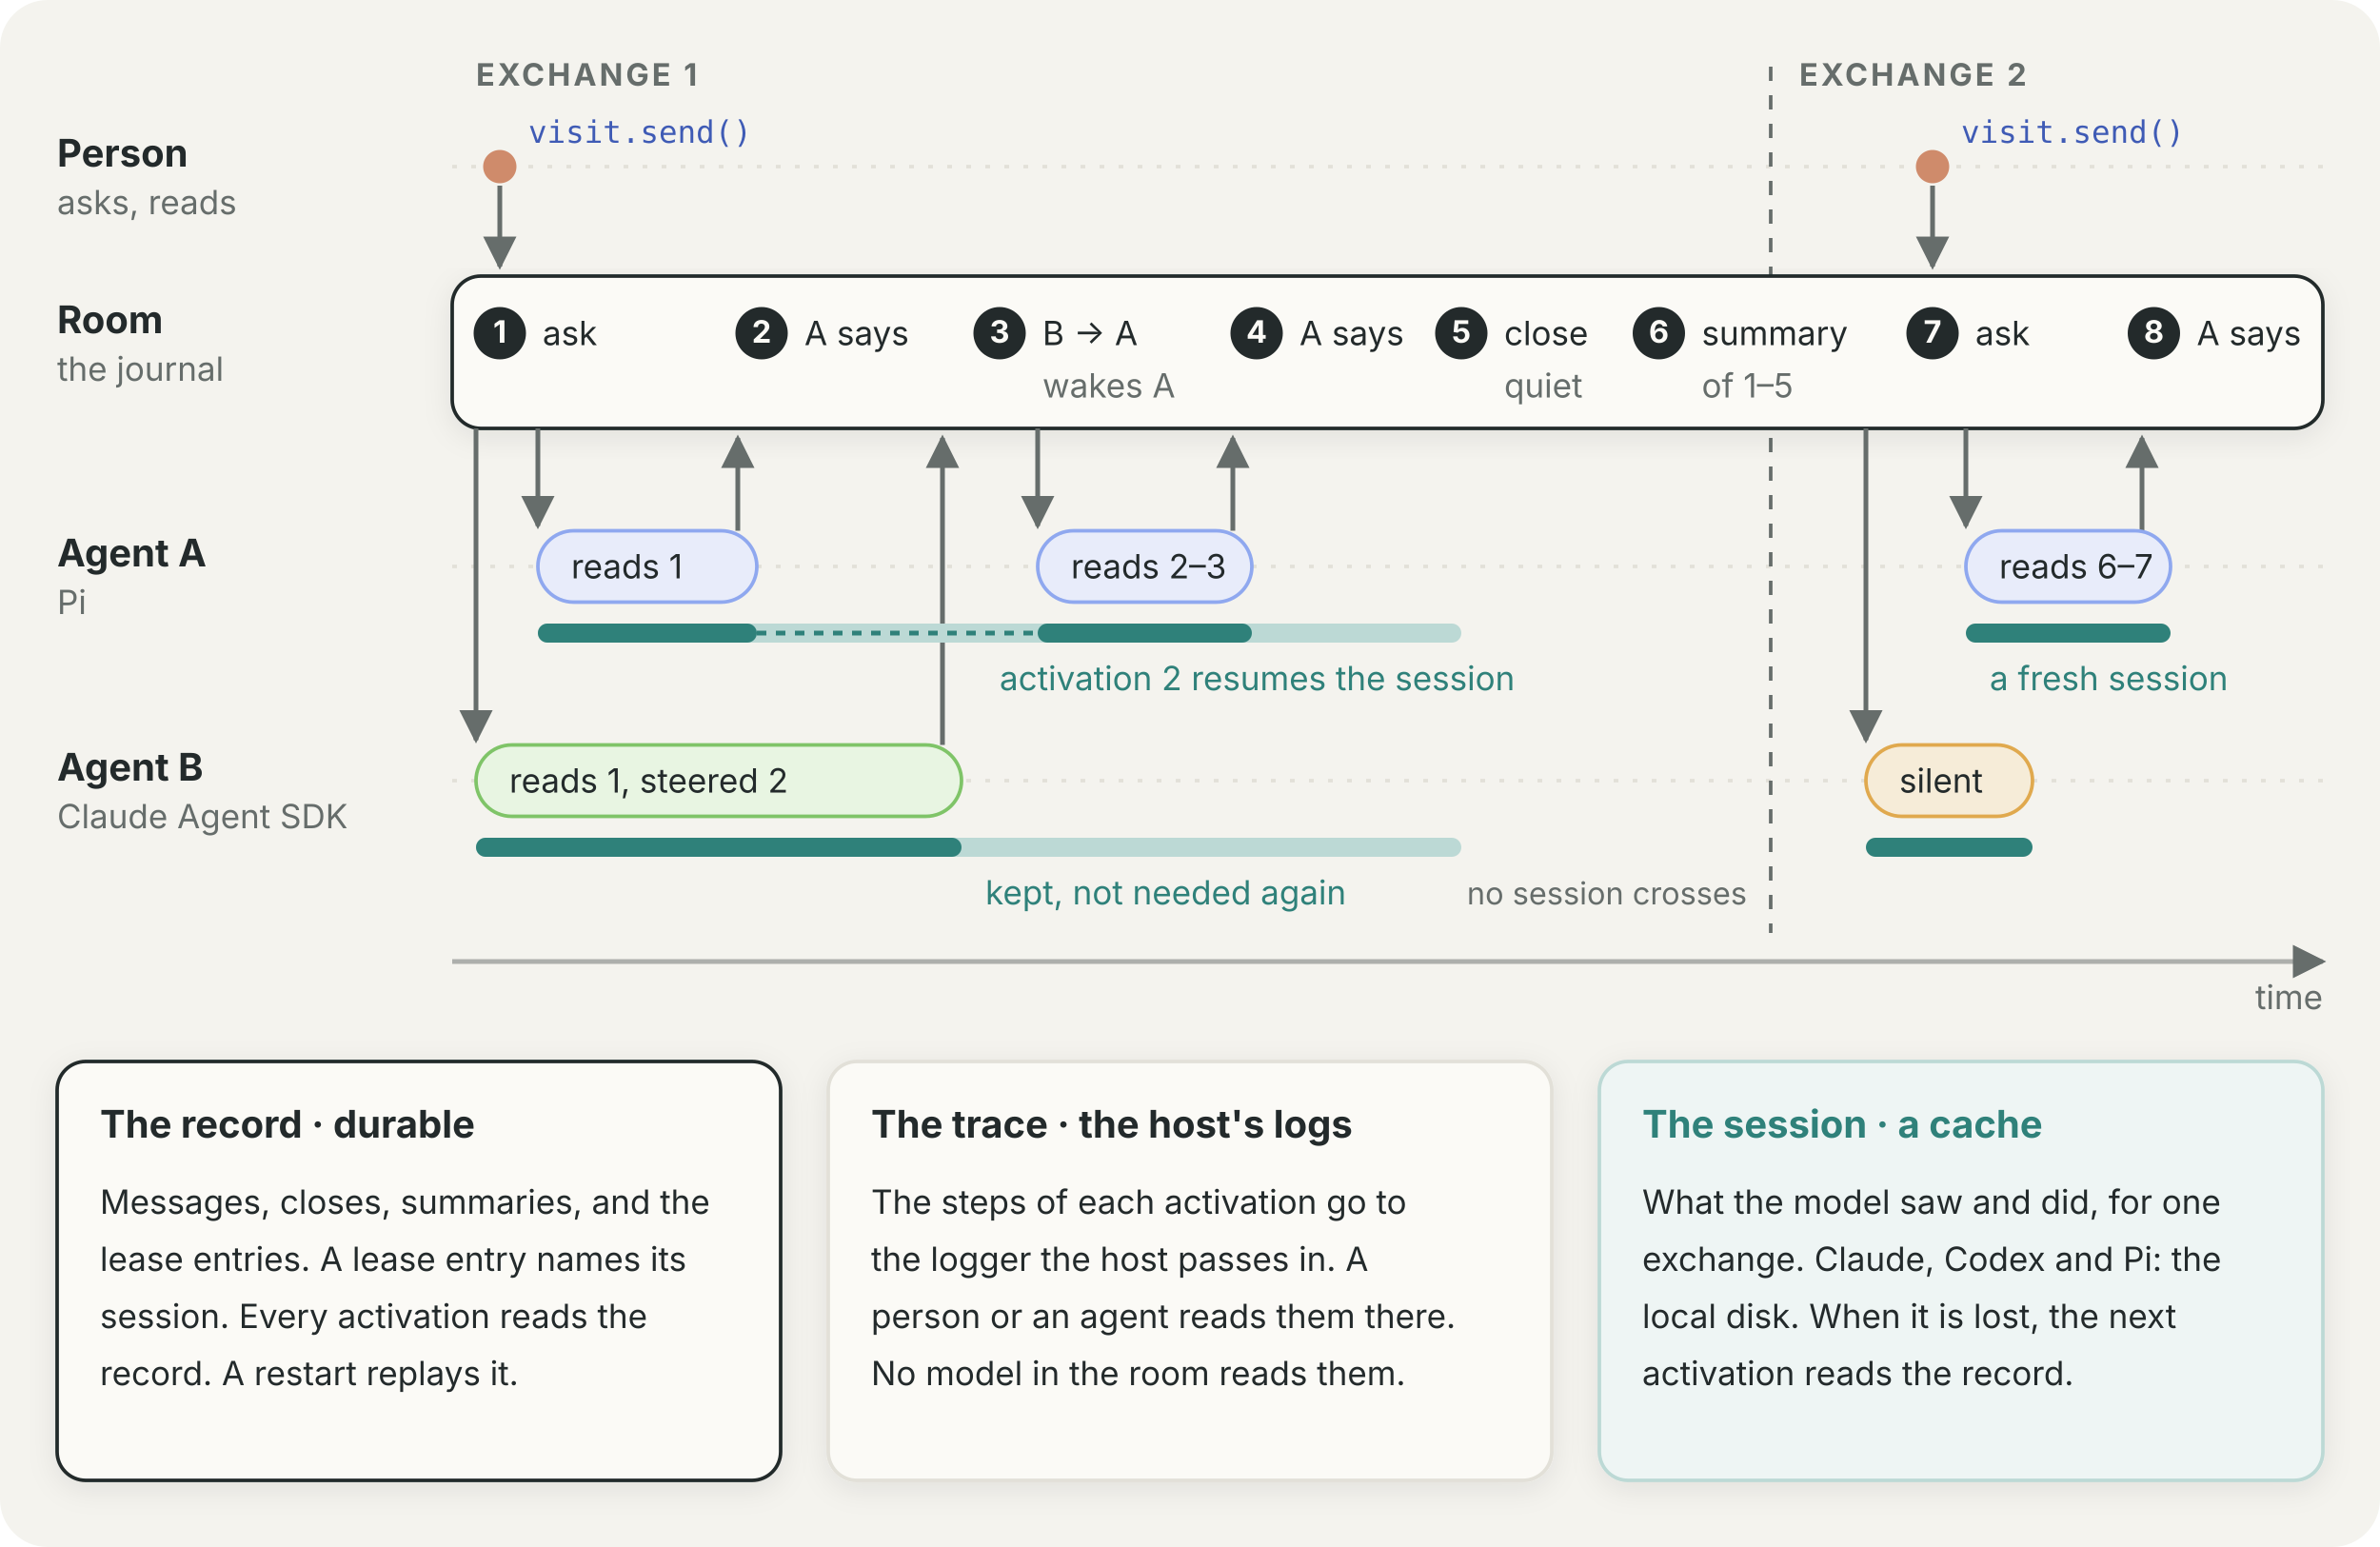
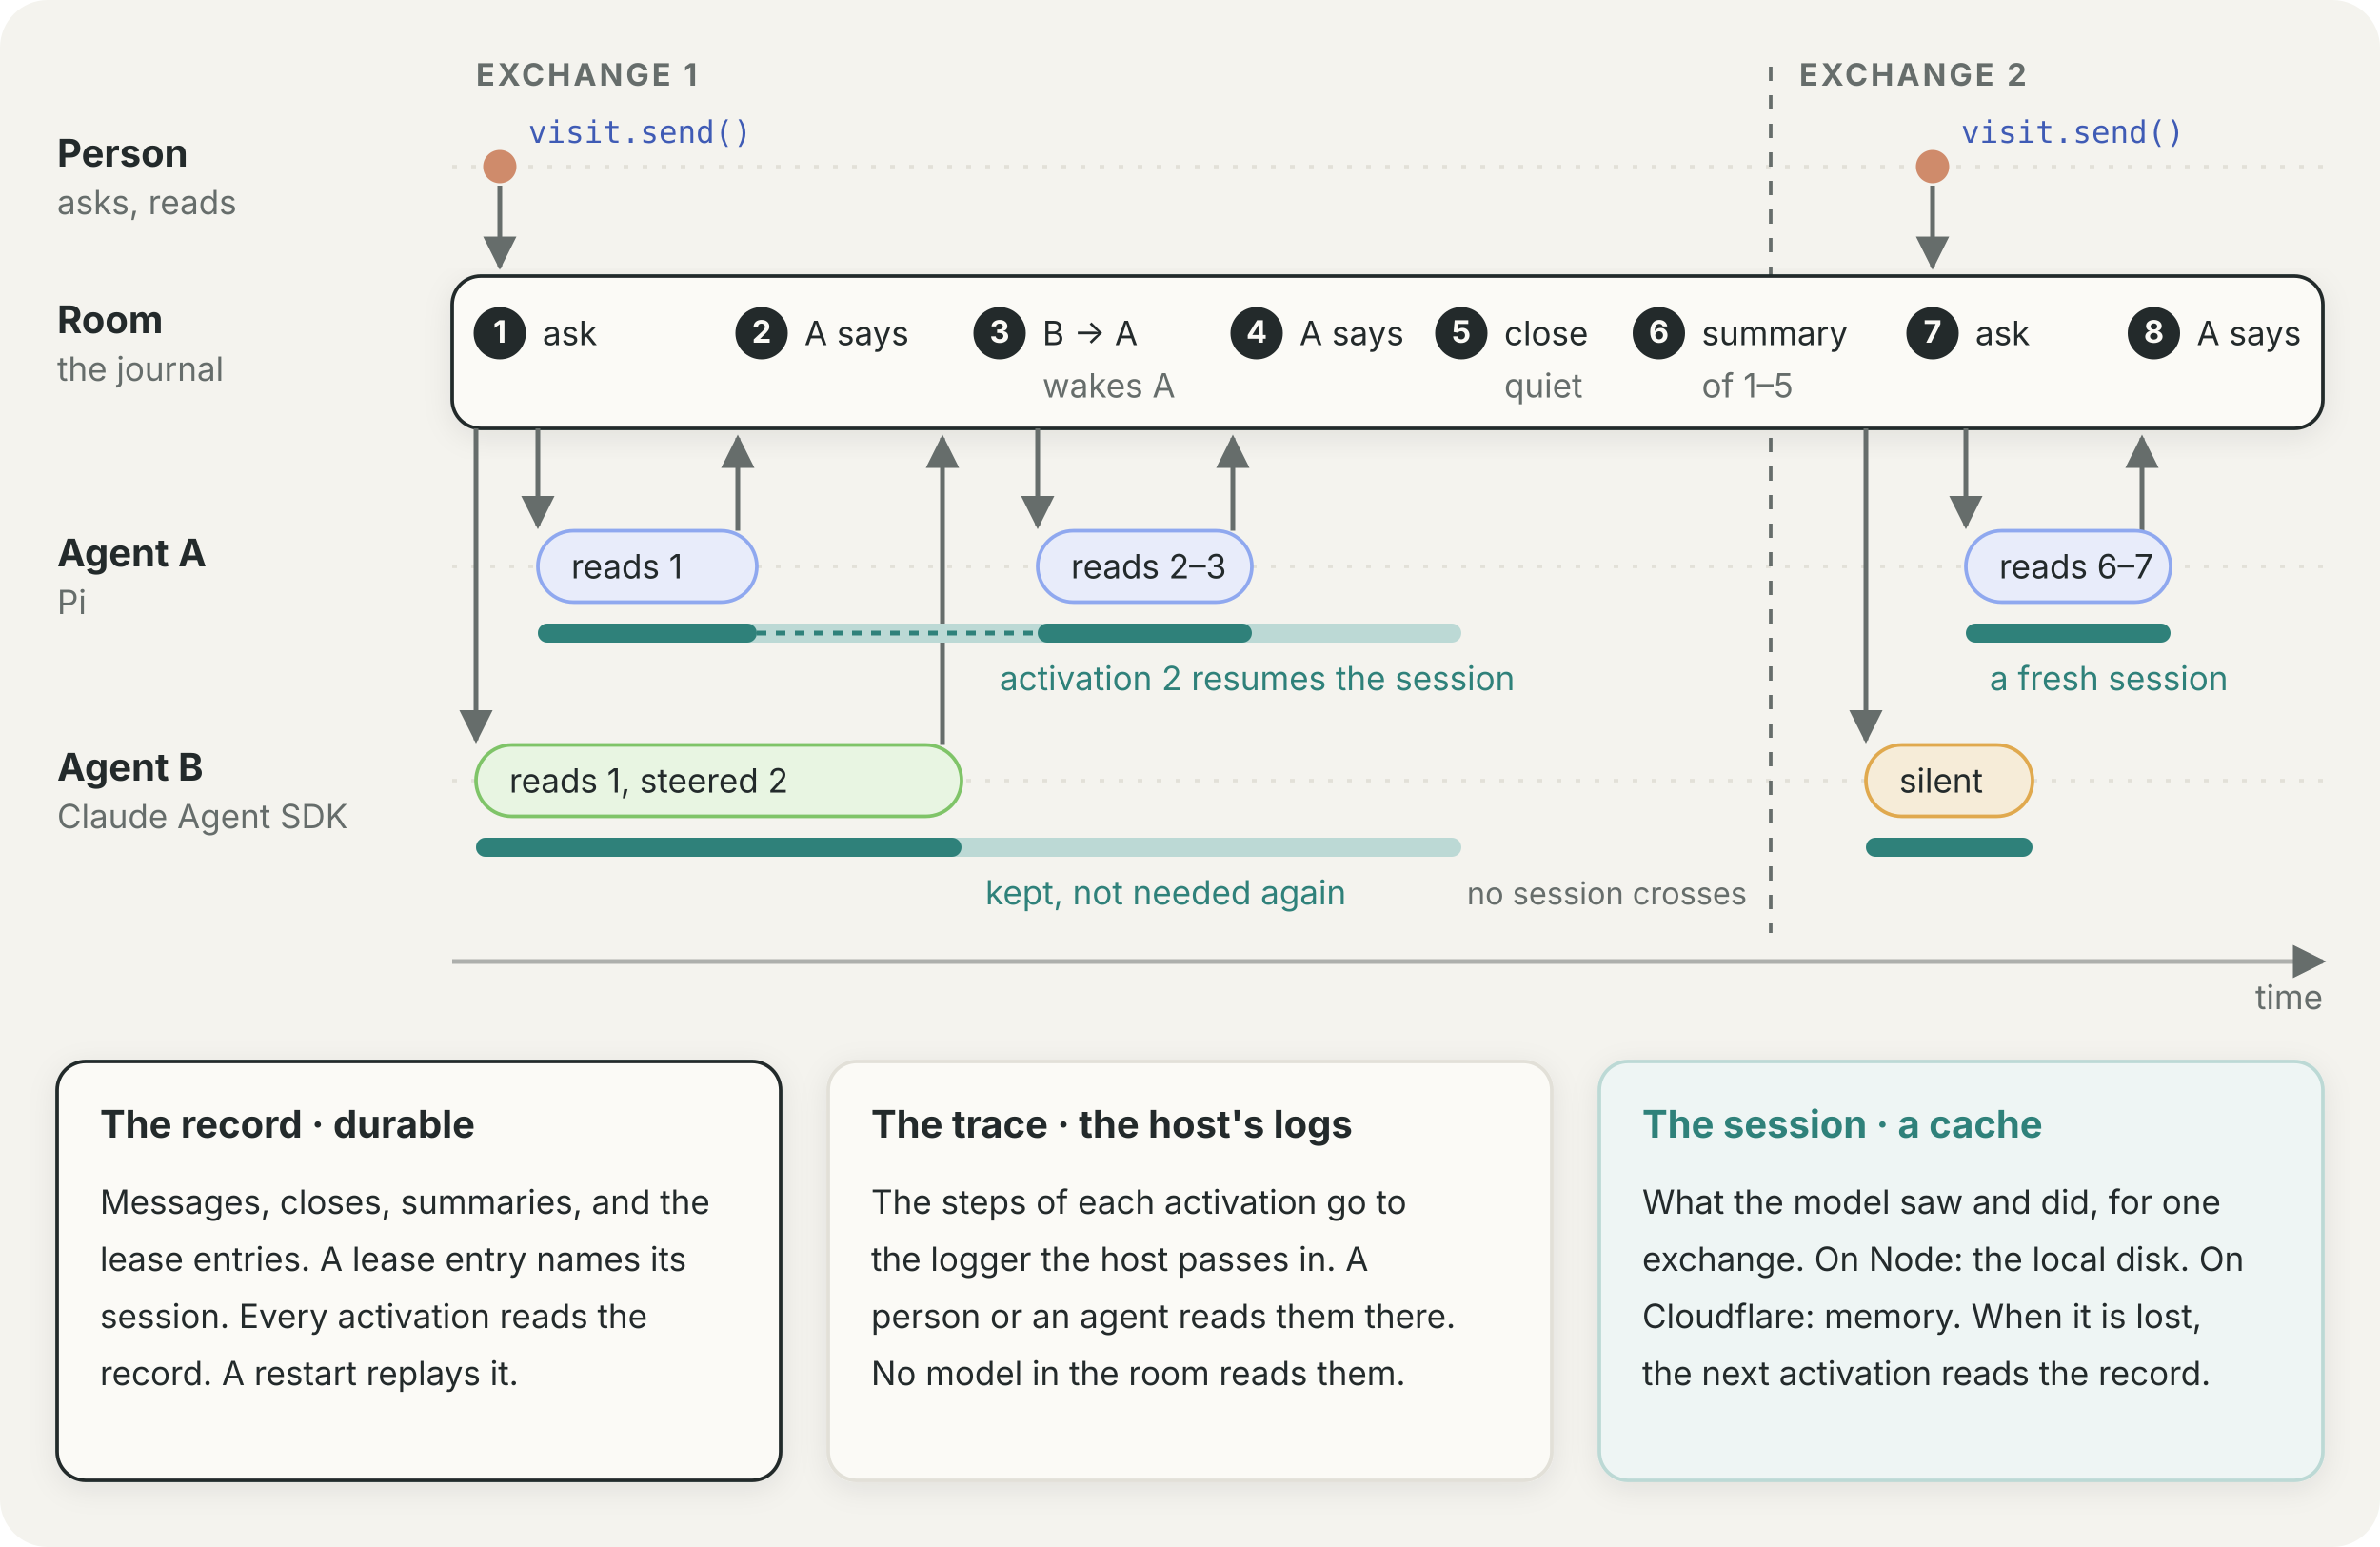
<svg xmlns="http://www.w3.org/2000/svg" width="1000" height="650" viewBox="0 0 1000 650" role="img" aria-labelledby="title desc">
  <defs>
    <marker id="arrow" viewBox="0 0 10 10" refX="9" refY="5" markerWidth="7" markerHeight="7" orient="auto-start-reverse">
      <path d="M0 0 10 5 0 10Z" fill="#666d6b" />
    </marker>
    <marker id="arrow-teal" viewBox="0 0 10 10" refX="9" refY="5" markerWidth="7" markerHeight="7" orient="auto-start-reverse">
      <path d="M0 0 10 5 0 10Z" fill="#2f817a" />
    </marker>
    <filter id="shadow" x="-10%" y="-10%" width="120%" height="130%">
      <feDropShadow dx="0" dy="3" stdDeviation="6" flood-color="#232a2b" flood-opacity="0.08" />
    </filter>
    <style>
      .sans { font-family: Inter, "IBM Plex Sans", system-ui, sans-serif; }
      .mono { font-family: "IBM Plex Mono", ui-monospace, monospace; }
      .ink { fill: #232a2b; } .dim { fill: #666d6b; } .teal { fill: #2f817a; } .code { fill: #3f5bb5; }
      .n { font-size: 16px; font-weight: 700; } .s { font-size: 14px; } .x { font-size: 13px; }
      .flow { fill: none; stroke: #666d6b; stroke-width: 2; }
      .flow-teal { fill: none; stroke: #2f817a; stroke-width: 2; stroke-dasharray: 6 5; }
      .guide { stroke: #e2e0d8; stroke-width: 1.5; stroke-dasharray: 2 6; }
      .split { stroke: #666d6b; stroke-width: 1.5; stroke-dasharray: 6 6; }
    </style>
  </defs>
  <rect width="1000" height="650" rx="20" fill="#f4f3ee" />
  <text x="24" y="70" class="sans ink n">Person</text>
  <text x="24" y="90" class="sans dim s">asks, reads</text>
  <text x="24" y="140" class="sans ink n">Room</text>
  <text x="24" y="160" class="sans dim s">the journal</text>
  <text x="24" y="238" class="sans ink n">Agent A</text>
  <text x="24" y="258" class="sans dim s">Pi</text>
  <text x="24" y="328" class="sans ink n">Agent B</text>
  <text x="24" y="348" class="sans dim s">Claude Agent SDK</text>
  <line x1="190" y1="70" x2="976" y2="70" class="guide" />
  <line x1="190" y1="238" x2="976" y2="238" class="guide" />
  <line x1="190" y1="328" x2="976" y2="328" class="guide" />
  <line x1="744" y1="28" x2="744" y2="392" class="split" />
  <text x="200" y="36" class="sans dim x" font-weight="700" letter-spacing="1.2">EXCHANGE 1</text>
  <text x="756" y="36" class="sans dim x" font-weight="700" letter-spacing="1.2">EXCHANGE 2</text>
  <circle cx="210" cy="70" r="7" fill="#cf8b6b" />
  <path d="M210 78 V112" class="flow" marker-end="url(#arrow)" />
  <circle cx="812" cy="70" r="7" fill="#cf8b6b" />
  <path d="M812 78 V112" class="flow" marker-end="url(#arrow)" />
  <text x="222" y="60" class="mono code x">visit.send()</text>
  <text x="824" y="60" class="mono code x">visit.send()</text>
  <g filter="url(#shadow)">
    <rect x="190" y="116" width="786" height="64" rx="12" fill="#fbfaf6" stroke="#232a2b" stroke-width="1.5" />
  </g>
  <circle cx="210" cy="140" r="11" fill="#232a2b" />
  <text x="210" y="144" text-anchor="middle" class="sans x" font-weight="700" fill="#fbfaf6">1</text>
  <text x="228" y="145" class="sans ink s">ask</text>
  <circle cx="320" cy="140" r="11" fill="#232a2b" />
  <text x="320" y="144" text-anchor="middle" class="sans x" font-weight="700" fill="#fbfaf6">2</text>
  <text x="338" y="145" class="sans ink s">A says</text>
  <circle cx="420" cy="140" r="11" fill="#232a2b" />
  <text x="420" y="144" text-anchor="middle" class="sans x" font-weight="700" fill="#fbfaf6">3</text>
  <text x="438" y="145" class="sans ink s">B → A</text>
  <text x="438" y="167" class="sans dim s">wakes A</text>
  <circle cx="528" cy="140" r="11" fill="#232a2b" />
  <text x="528" y="144" text-anchor="middle" class="sans x" font-weight="700" fill="#fbfaf6">4</text>
  <text x="546" y="145" class="sans ink s">A says</text>
  <circle cx="614" cy="140" r="11" fill="#232a2b" />
  <text x="614" y="144" text-anchor="middle" class="sans x" font-weight="700" fill="#fbfaf6">5</text>
  <text x="632" y="145" class="sans ink s">close</text>
  <text x="632" y="167" class="sans dim s">quiet</text>
  <circle cx="697" cy="140" r="11" fill="#232a2b" />
  <text x="697" y="144" text-anchor="middle" class="sans x" font-weight="700" fill="#fbfaf6">6</text>
  <text x="715" y="145" class="sans ink s">summary</text>
  <text x="715" y="167" class="sans dim s">of 1–5</text>
  <circle cx="812" cy="140" r="11" fill="#232a2b" />
  <text x="812" y="144" text-anchor="middle" class="sans x" font-weight="700" fill="#fbfaf6">7</text>
  <text x="830" y="145" class="sans ink s">ask</text>
  <circle cx="905" cy="140" r="11" fill="#232a2b" />
  <text x="905" y="144" text-anchor="middle" class="sans x" font-weight="700" fill="#fbfaf6">8</text>
  <text x="923" y="145" class="sans ink s">A says</text>
  <path d="M226 180 V221" class="flow" marker-end="url(#arrow)" />
  <path d="M436 180 V221" class="flow" marker-end="url(#arrow)" />
  <path d="M826 180 V221" class="flow" marker-end="url(#arrow)" />
  <path d="M200 180 V311" class="flow" marker-end="url(#arrow)" />
  <path d="M784 180 V311" class="flow" marker-end="url(#arrow)" />
  <path d="M310 223 V184" class="flow" marker-end="url(#arrow)" />
  <path d="M518 223 V184" class="flow" marker-end="url(#arrow)" />
  <path d="M900 223 V184" class="flow" marker-end="url(#arrow)" />
  <path d="M396 313 V184" class="flow" marker-end="url(#arrow)" />
  <rect x="226" y="223" width="92" height="30" rx="15" fill="#e8ecfa" stroke="#8fa8ef" stroke-width="1.5" />
  <text x="240" y="243" class="sans ink s">reads 1</text>
  <rect x="436" y="223" width="90" height="30" rx="15" fill="#e8ecfa" stroke="#8fa8ef" stroke-width="1.5" />
  <text x="450" y="243" class="sans ink s">reads 2–3</text>
  <rect x="826" y="223" width="86" height="30" rx="15" fill="#e8ecfa" stroke="#8fa8ef" stroke-width="1.5" />
  <text x="840" y="243" class="sans ink s">reads 6–7</text>
  <rect x="200" y="313" width="204" height="30" rx="15" fill="#e8f5e2" stroke="#7fc468" stroke-width="1.5" />
  <text x="214" y="333" class="sans ink s">reads 1, steered 2</text>
  <rect x="784" y="313" width="70" height="30" rx="15" fill="#f6ecd8" stroke="#e0a94e" stroke-width="1.5" />
  <text x="798" y="333" class="sans ink s">silent</text>
  <rect x="226" y="262" width="388" height="8" rx="4" fill="#bcd9d5" />
  <line x1="318" y1="266" x2="436" y2="266" stroke="#2f817a" stroke-width="2" stroke-dasharray="4 4" />
  <rect x="226" y="262" width="92" height="8" rx="4" fill="#2f817a" />
  <rect x="436" y="262" width="90" height="8" rx="4" fill="#2f817a" />
  <rect x="826" y="262" width="86" height="8" rx="4" fill="#2f817a" />
  <text x="420" y="290" class="sans teal s">activation 2 resumes the session</text>
  <text x="836" y="290" class="sans teal s">a fresh session</text>
  <rect x="200" y="352" width="414" height="8" rx="4" fill="#bcd9d5" />
  <rect x="200" y="352" width="204" height="8" rx="4" fill="#2f817a" />
  <rect x="784" y="352" width="70" height="8" rx="4" fill="#2f817a" />
  <text x="414" y="380" class="sans teal s">kept, not needed again</text>
  <text x="734" y="380" text-anchor="end" class="sans dim x">no session crosses</text>
  <path d="M190 404 H976" class="flow" stroke-opacity="0.5" marker-end="url(#arrow)" />
  <text x="976" y="424" text-anchor="end" class="sans dim s">time</text>
  <g filter="url(#shadow)">
    <rect x="24" y="446" width="304" height="176" rx="12" fill="#fbfaf6" stroke="#232a2b" stroke-width="1.5" />
  </g>
  <text x="42" y="478" class="sans ink n">The record · durable</text>
  <text x="42" y="510" class="sans ink s">Messages, closes, summaries, and the</text>
  <text x="42" y="534" class="sans ink s">lease entries. A lease entry names its</text>
  <text x="42" y="558" class="sans ink s">session. Every activation reads the</text>
  <text x="42" y="582" class="sans ink s">record. A restart replays it.</text>
  <g filter="url(#shadow)">
    <rect x="348" y="446" width="304" height="176" rx="12" fill="#fbfaf6" stroke="#e2e0d8" stroke-width="1.5" />
  </g>
  <text x="366" y="478" class="sans ink n">The trace · the host's logs</text>
  <text x="366" y="510" class="sans ink s">The steps of each activation go to</text>
  <text x="366" y="534" class="sans ink s">the logger the host passes in. A</text>
  <text x="366" y="558" class="sans ink s">person or an agent reads them there.</text>
  <text x="366" y="582" class="sans ink s">No model in the room reads them.</text>
  <g filter="url(#shadow)">
    <rect x="672" y="446" width="304" height="176" rx="12" fill="#eef5f4" stroke="#bcd9d5" stroke-width="1.5" />
  </g>
  <text x="690" y="478" class="sans teal n">The session · a cache</text>
  <text x="690" y="510" class="sans ink s">What the model saw and did, for one</text>
-   <text x="690" y="534" class="sans ink s">exchange. Claude, Codex and Pi: the</text>
-   <text x="690" y="558" class="sans ink s">local disk. When it is lost, the next</text>
-   <text x="690" y="582" class="sans ink s">activation reads the record.</text>
+   <text x="690" y="534" class="sans ink s">exchange. On Node: the local disk. On</text>
+   <text x="690" y="558" class="sans ink s">Cloudflare: memory. When it is lost,</text>
+   <text x="690" y="582" class="sans ink s">the next activation reads the record.</text>
</svg>
